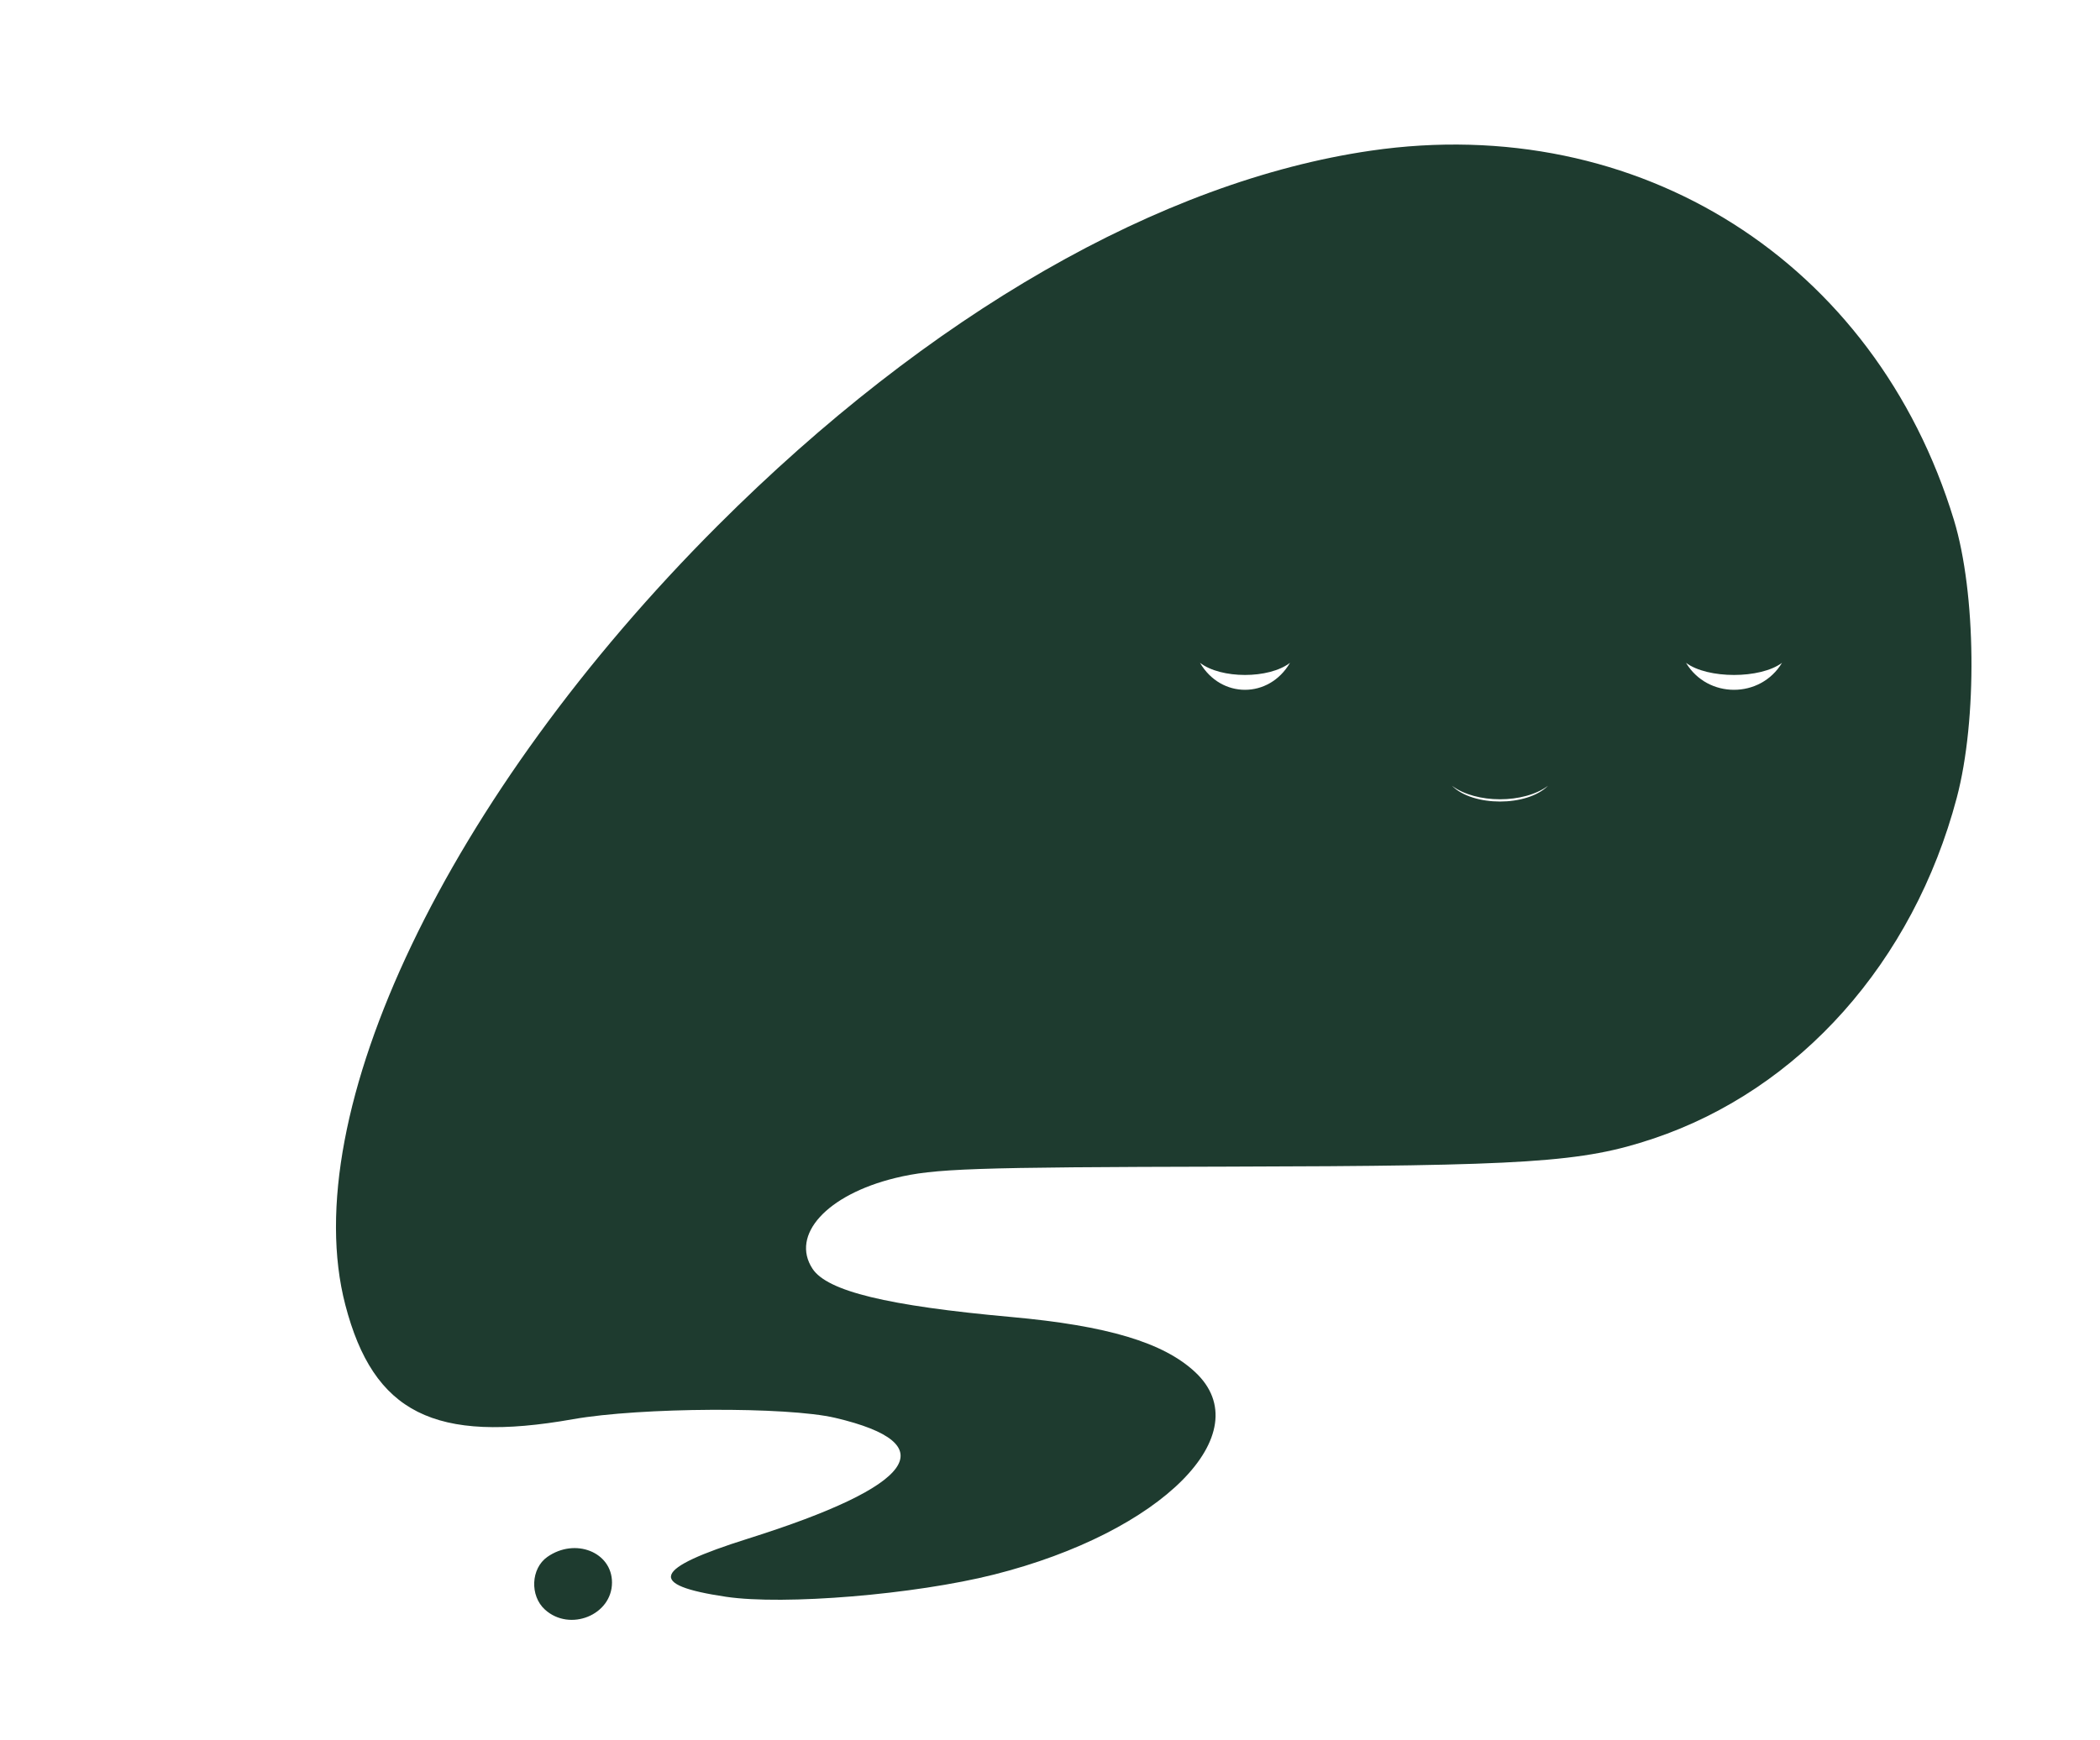
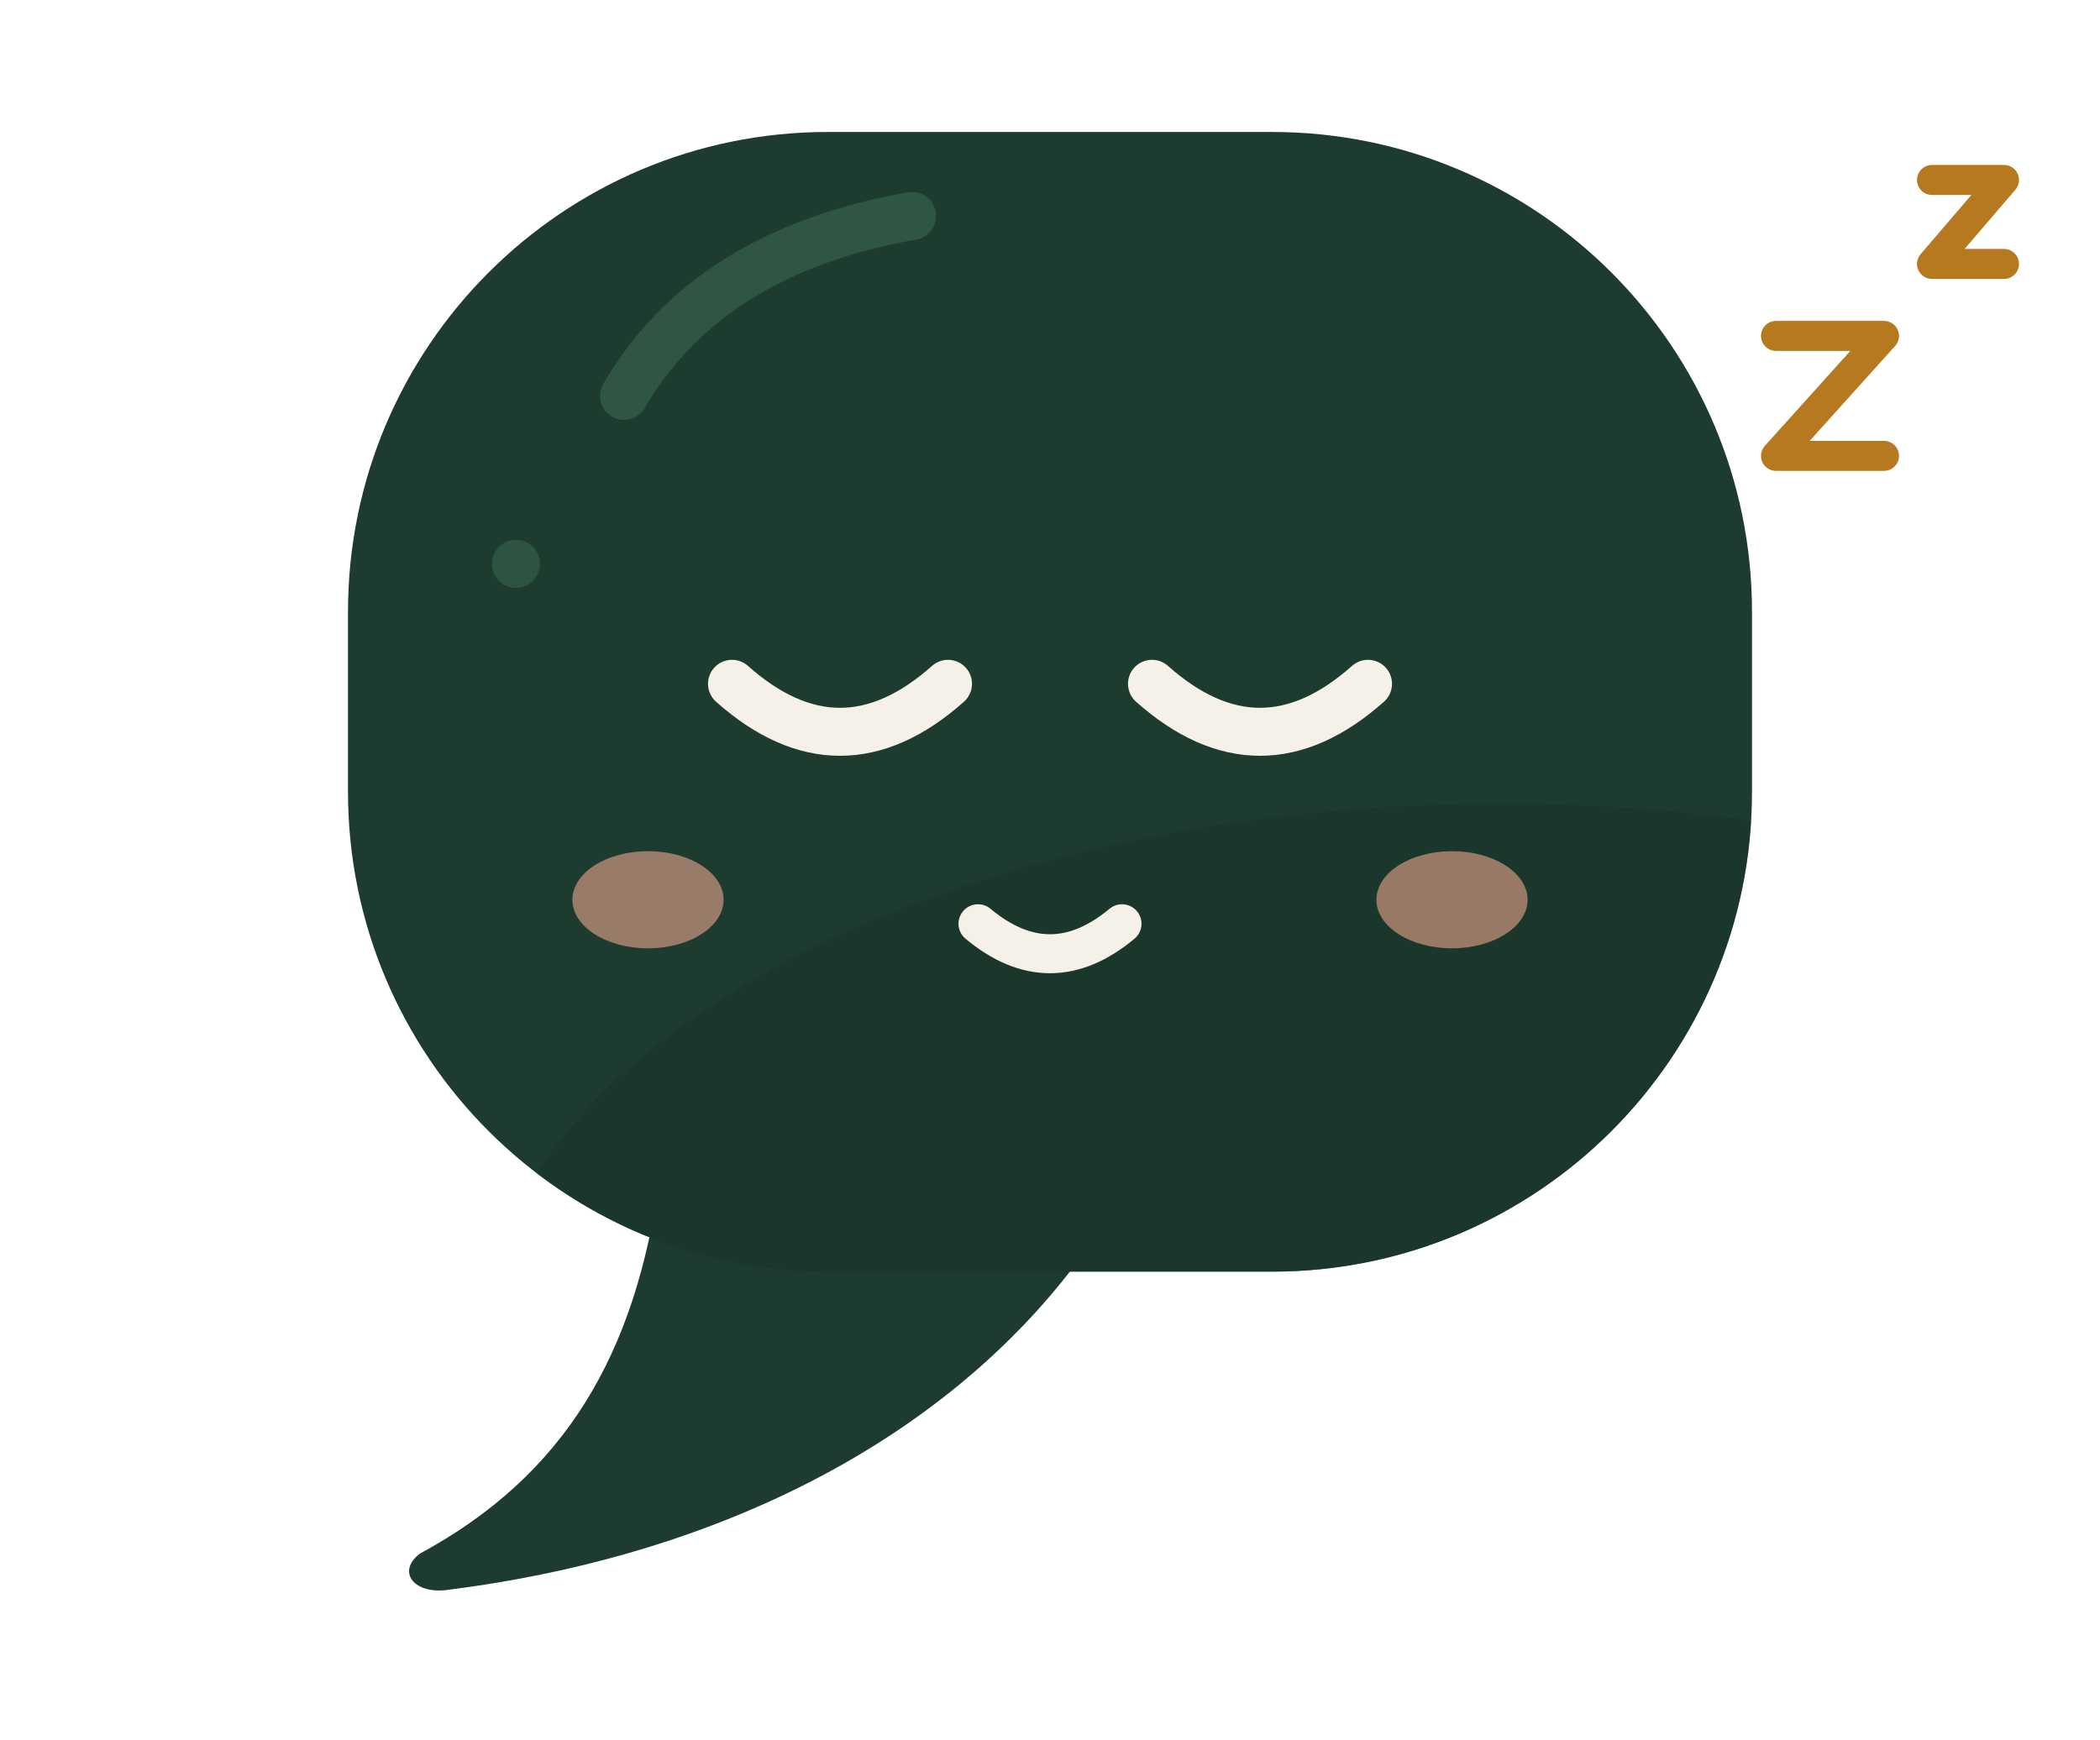
- <svg xmlns="http://www.w3.org/2000/svg" viewBox="300 90 350 290">
-   <path d="M 528.500 115.116 C 493.516 120.199, 454.846 142.399, 419.623 177.623 C 374.659 222.586, 349.269 275.730, 357.552 307.540 C 362.250 325.582, 372.414 330.687, 395.500 326.600 C 406.723 324.613, 431.188 324.487, 439.212 326.375 C 457.648 330.714, 452.589 337.717, 424.664 346.512 C 408.757 351.522, 407.736 354.234, 421.015 356.205 C 430.679 357.639, 452.432 355.835, 465.656 352.501 C 493.687 345.436, 510.088 328.936, 499.201 318.755 C 493.912 313.808, 484.561 311.006, 468.500 309.556 C 447.889 307.694, 437.871 305.259, 435.417 301.513 C 431.723 295.876, 437.813 289.185, 449.174 286.398 C 455.671 284.804, 461.929 284.588, 504.500 284.492 C 554.718 284.378, 563.683 283.790, 575.500 279.837 C 599.923 271.665, 618.871 250.393, 626.128 223 C 629.573 209.995, 629.359 188.855, 625.660 176.703 C 612.543 133.618, 573.126 108.632, 528.500 115.116 M 500 200.5 C 503.5 206.5, 511.5 206.5, 515 200.5 C 511.5 203.2, 503.5 203.2, 500 200.5 M 581 200.5 C 584.6 206.5, 593.4 206.5, 597 200.5 C 593.4 203.2, 584.6 203.2, 581 200.5 M 542 221 C 546 224, 554 224, 558 221 C 554.5 224.5, 545.5 224.5, 542 221 M 391.223 349.557 C 388.478 351.479, 388.274 356.033, 390.829 358.345 C 394.973 362.096, 402 359.253, 402 353.826 C 402 348.747, 395.855 346.312, 391.223 349.557" fill="#1E3B2F" fill-rule="evenodd" />
+ <svg xmlns="http://www.w3.org/2000/svg" viewBox="0 0 350 290" role="img" aria-labelledby="t d">
+   <g>
+     <defs>
+       <clipPath id="c">
+         <rect x="58" y="22" width="234" height="190" rx="80" />
+       </clipPath>
+     </defs>
+     <path d="M110 196 C106 226 94 246 70 259 C66 262 69 266 75 265 C122 259 162 238 184 204 Z" fill="#1E3B2F" />
+     <rect x="58" y="22" width="234" height="190" rx="80" fill="#1E3B2F" />
+     <g clip-path="url(#c)">
+       <ellipse cx="250" cy="226" rx="170" ry="92" fill="#173126" opacity=".55" />
+     </g>
+     <path d="M104 66 Q118 42 152 36" fill="none" stroke="#3C6B55" stroke-width="8" stroke-linecap="round" opacity=".55" />
+     <circle cx="86" cy="94" r="4" fill="#3C6B55" opacity=".5" />
+     <g fill="none" stroke="#F5F1E8" stroke-width="8" stroke-linecap="round">
+       <path d="M122 114 Q140 130 158 114" />
+       <path d="M192 114 Q210 130 228 114" />
+     </g>
+     <g fill="#E9A58D" opacity="0.6">
+       <ellipse cx="108" cy="150" rx="12.6" ry="8.1" />
+       <ellipse cx="242" cy="150" rx="12.6" ry="8.1" />
+     </g>
+     <path d="M163 154 Q175 164 187 154" fill="none" stroke="#F5F1E8" stroke-width="6.5" stroke-linecap="round" />
+     <g fill="none" stroke="#B7791F" stroke-width="5" stroke-linecap="round" stroke-linejoin="round">
+       <path d="M296 56 h18 l-18 20 h18" />
+       <path d="M322 30 h12 l-12 14 h12" />
+     </g>
+   </g>
</svg>
